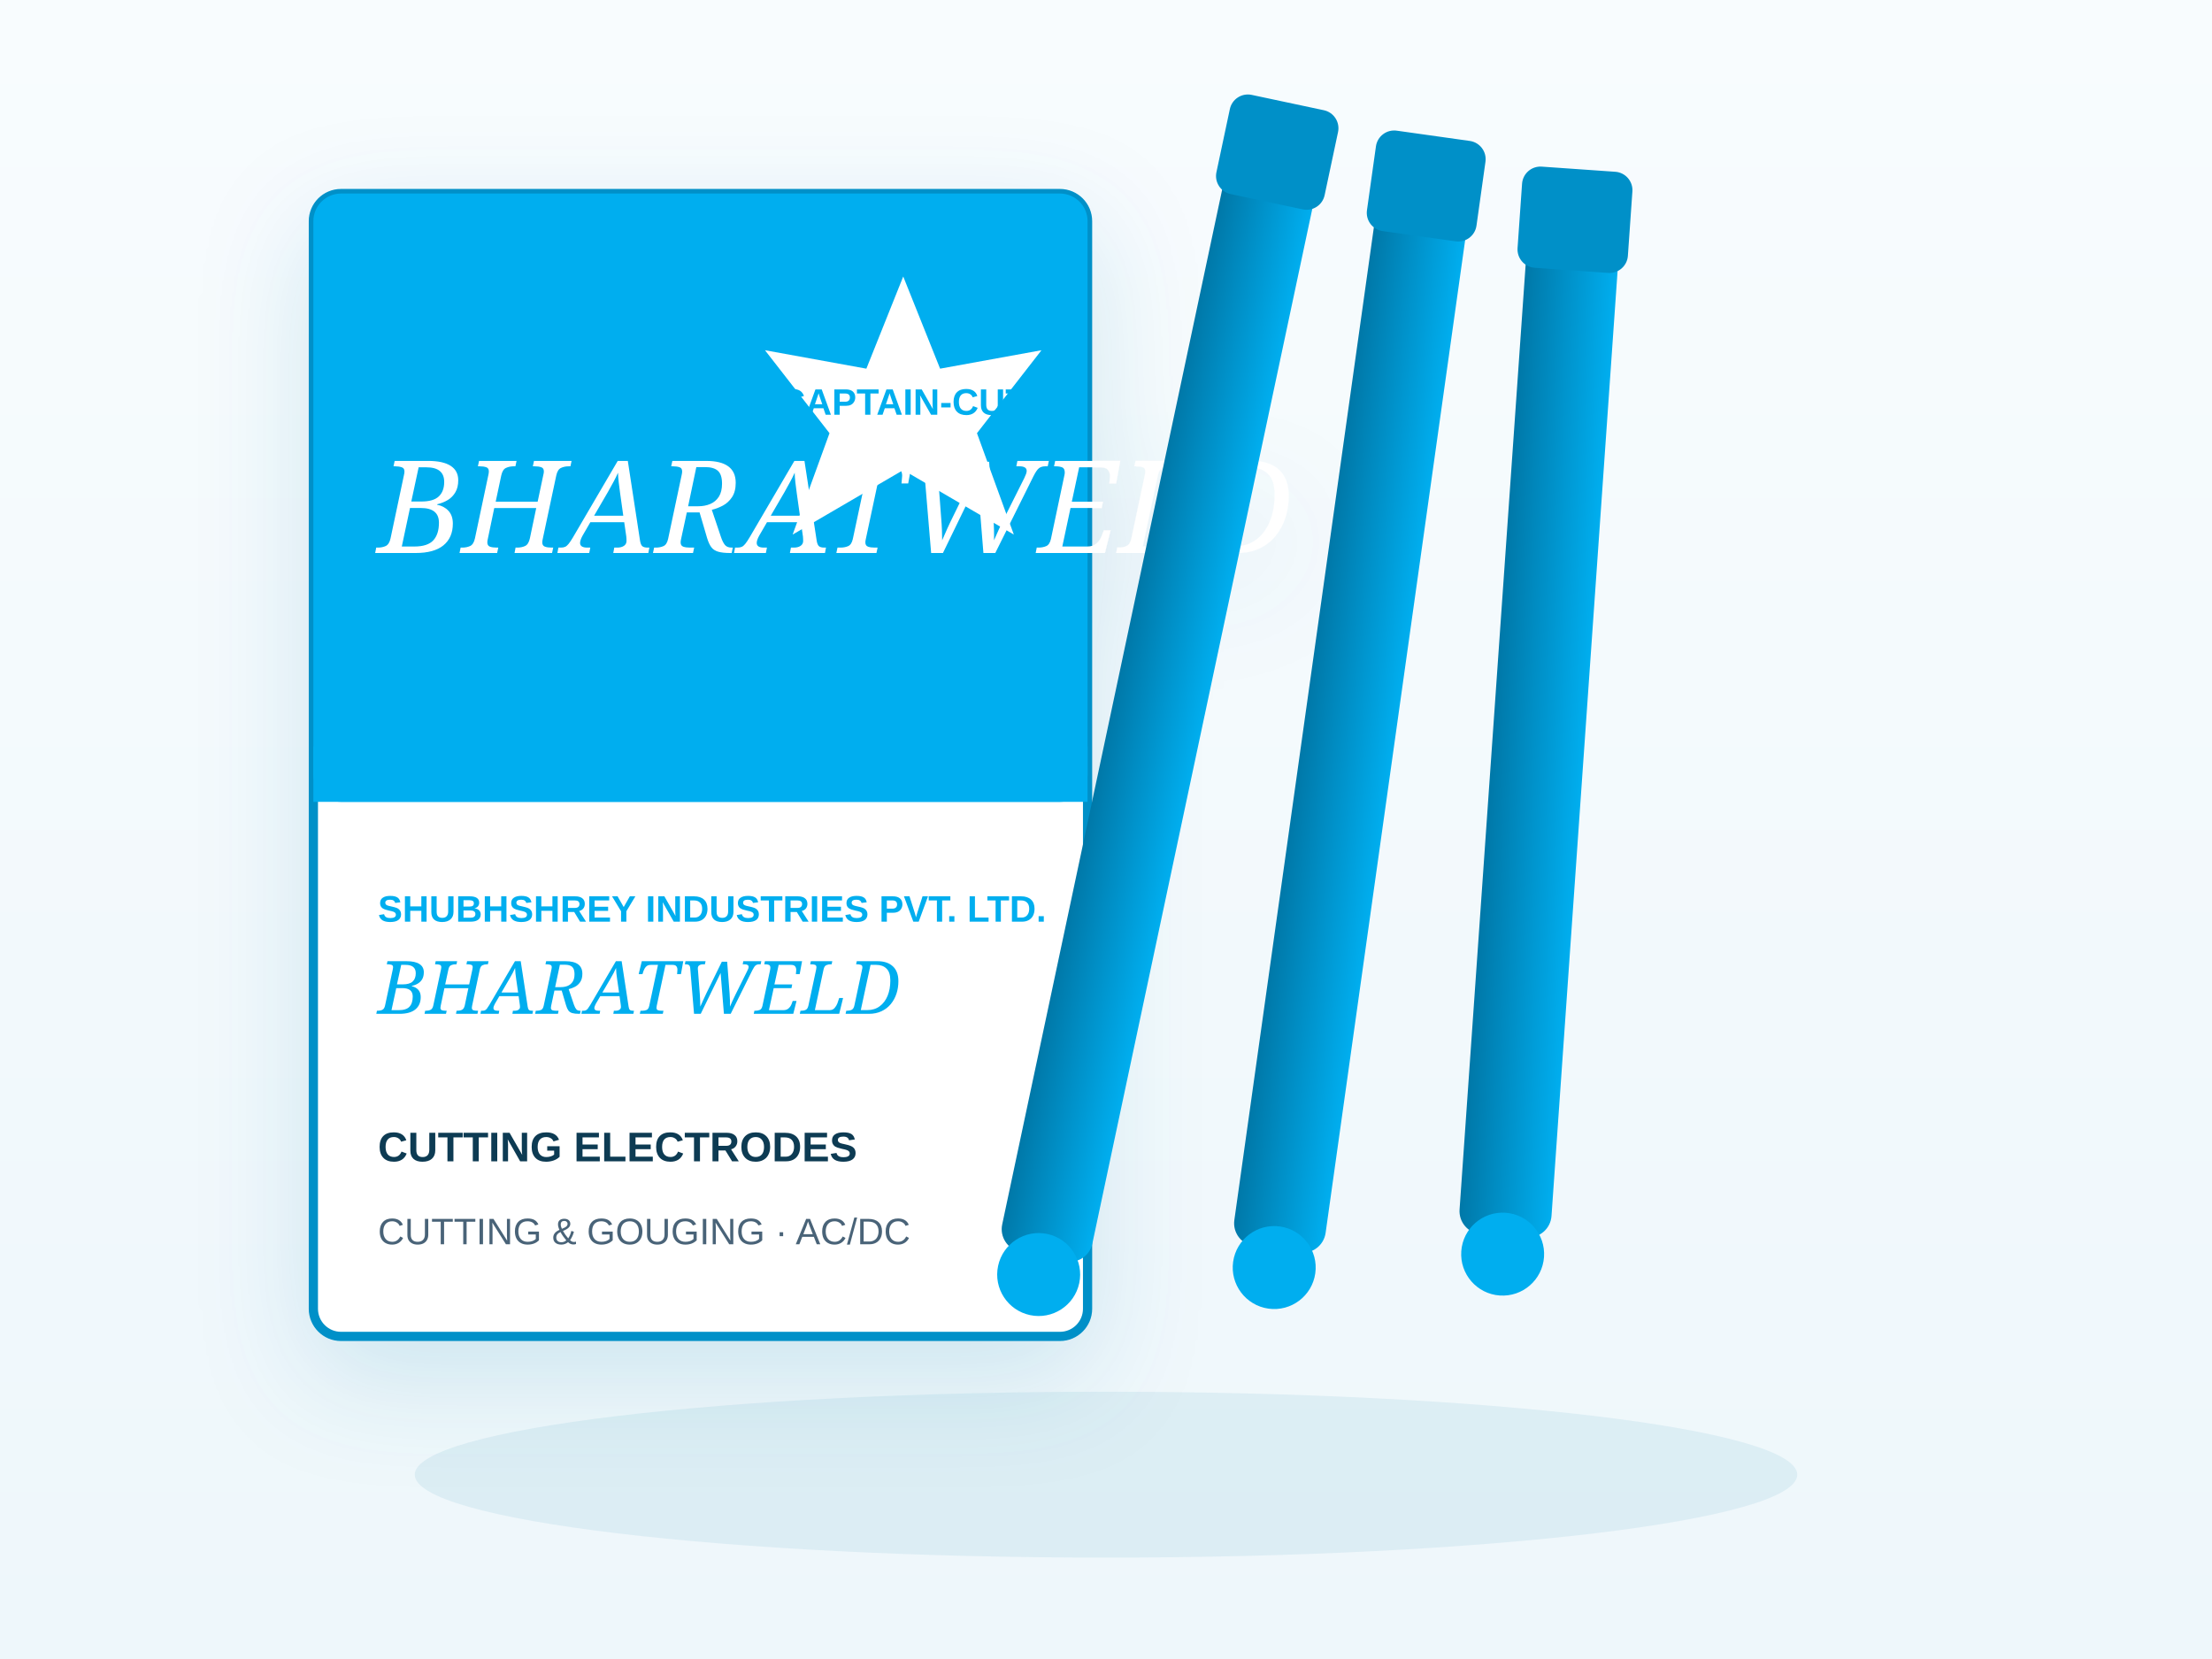
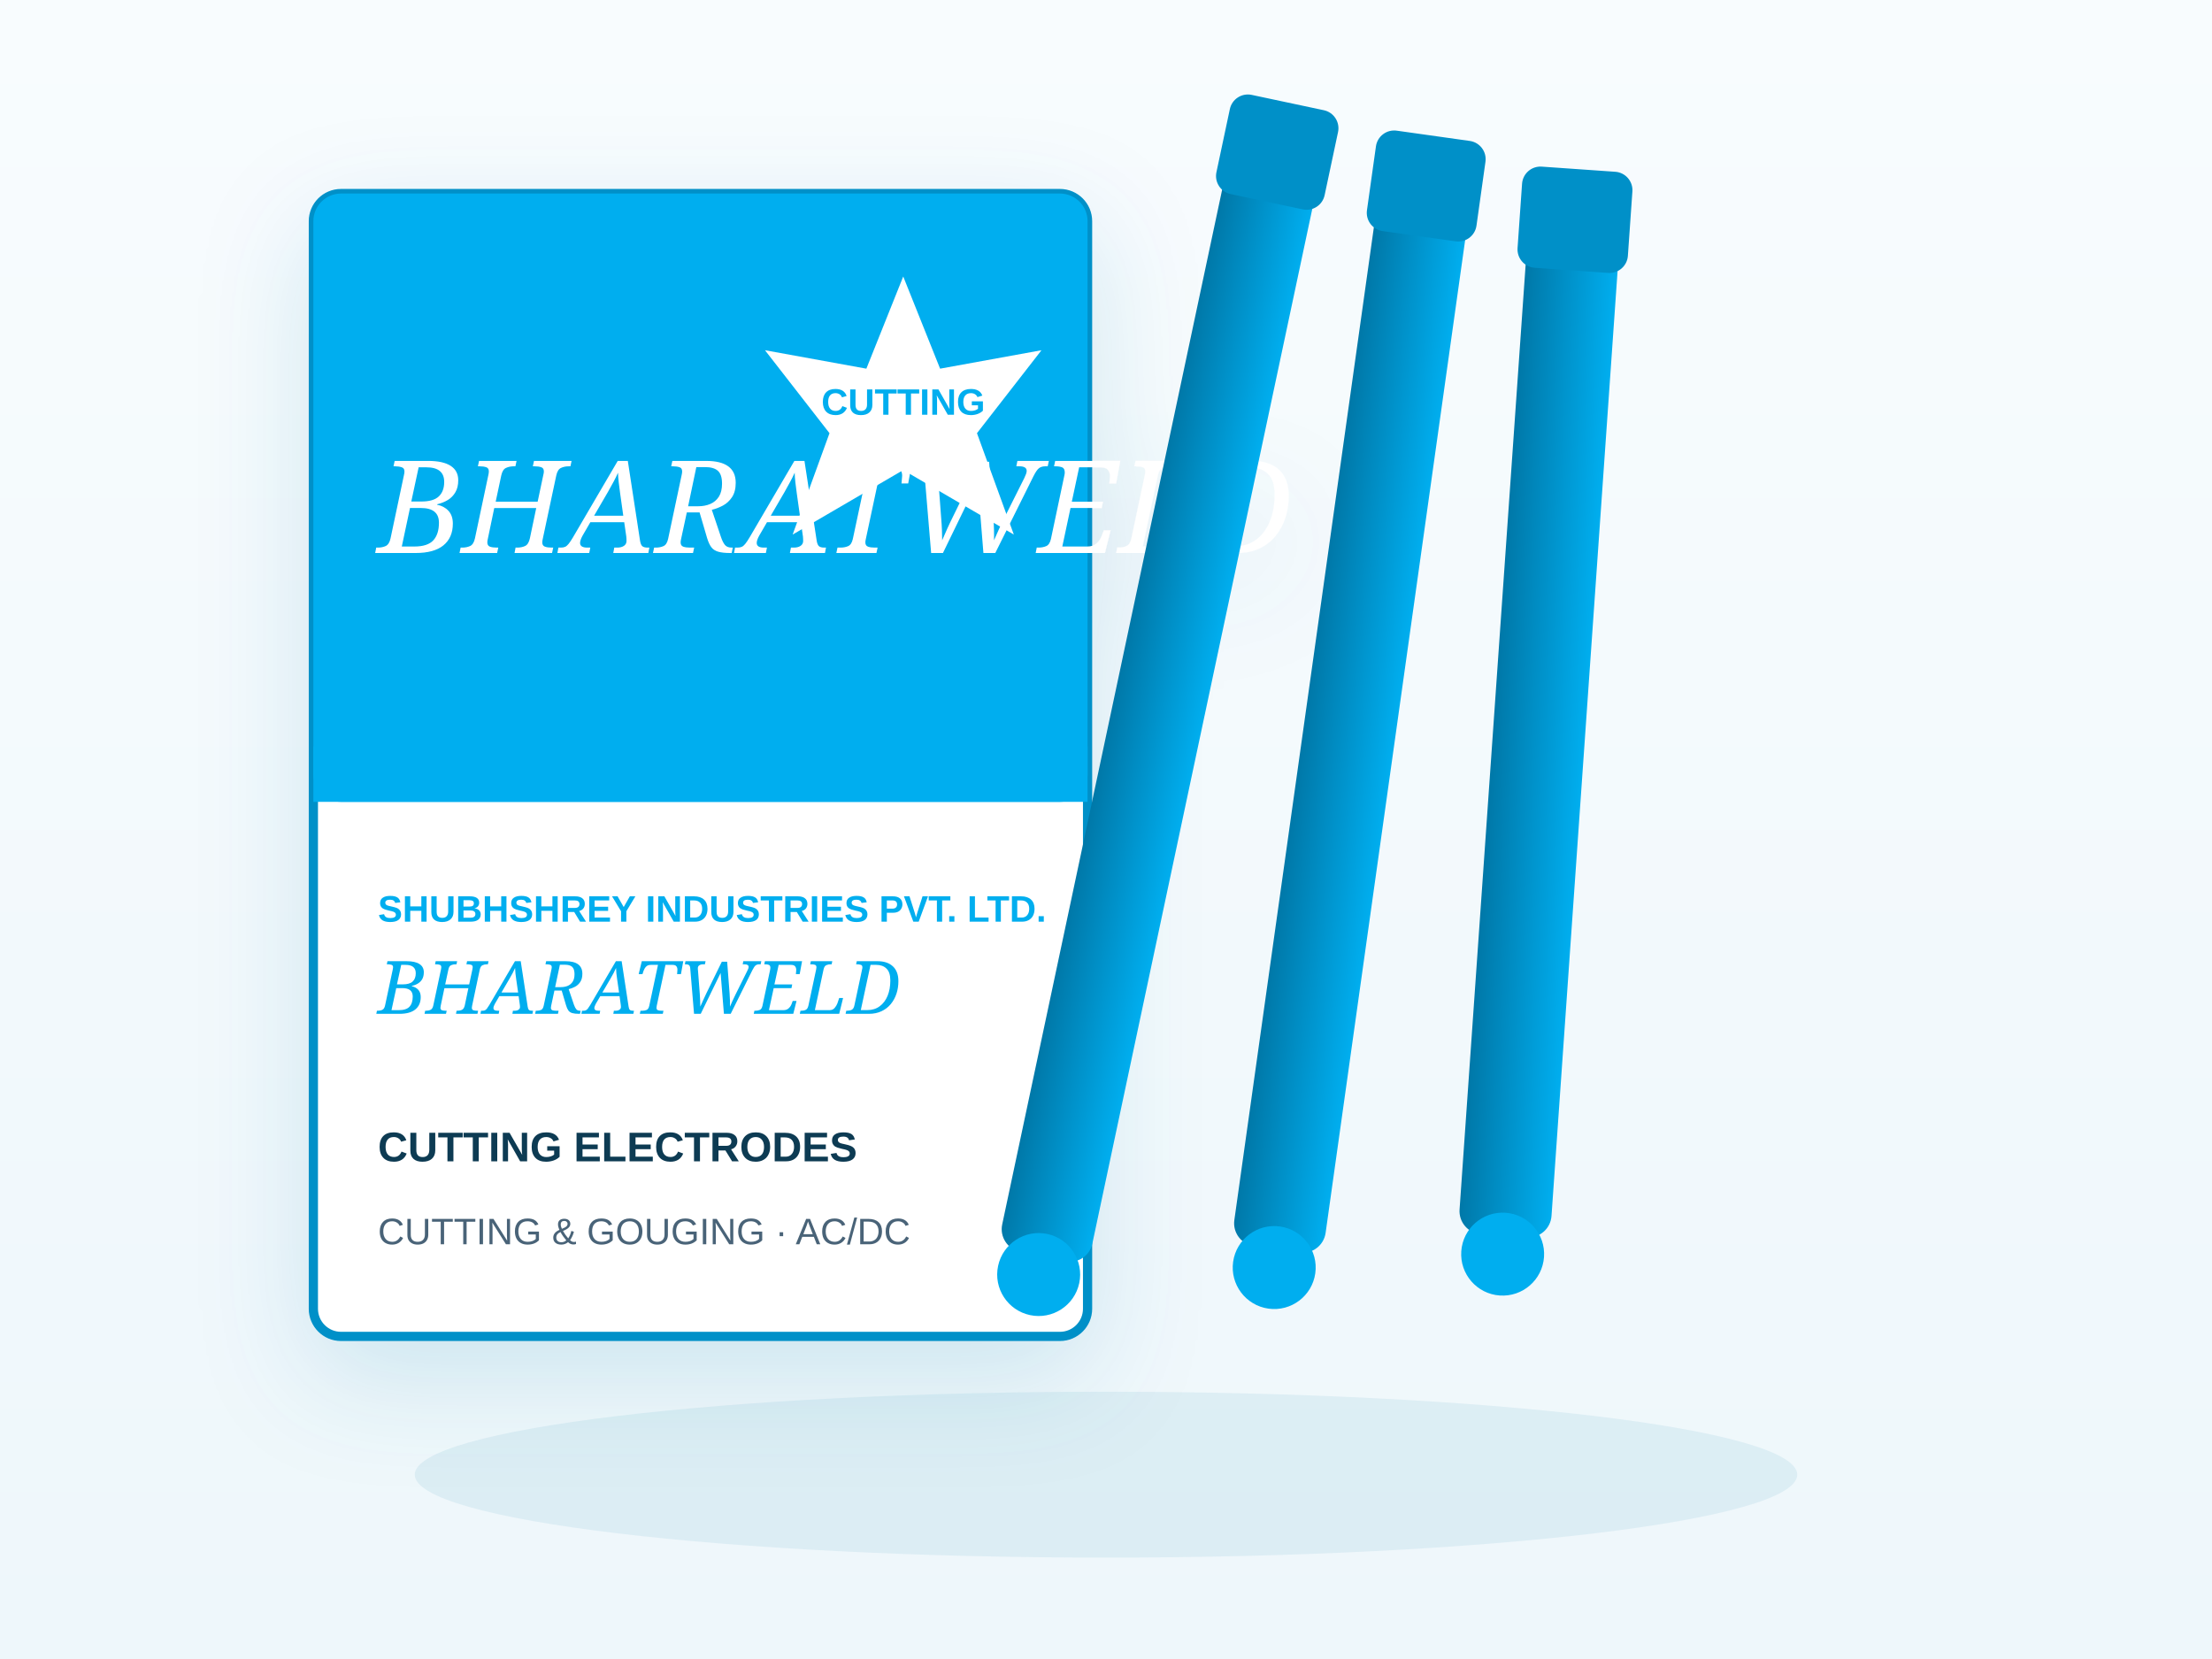
- <svg xmlns="http://www.w3.org/2000/svg" viewBox="0 0 480 360" role="img" aria-label="Bharatweld Captain-Cut cutting rods with packaging">
+ <svg xmlns="http://www.w3.org/2000/svg" viewBox="0 0 480 360" role="img" aria-label="Bharatweld cutting rods with packaging">
  <defs>
    <linearGradient id="bg" x1="0" y1="0" x2="0" y2="1">
      <stop offset="0%" stop-color="#f8fcfe" />
      <stop offset="100%" stop-color="#eef7fb" />
    </linearGradient>
    <linearGradient id="rod" x1="0" y1="0" x2="1" y2="0">
      <stop offset="0%" stop-color="#0078A8" />
      <stop offset="100%" stop-color="#00AEEF" />
    </linearGradient>
    <filter id="shadow" x="-20%" y="-20%" width="140%" height="140%">
      <feDropShadow dx="0" dy="8" stdDeviation="12" flood-color="#0078A8" flood-opacity="0.15" />
    </filter>
  </defs>
  <rect width="480" height="360" fill="url(#bg)" />
  <ellipse cx="240" cy="320" rx="150" ry="18" fill="#0078A8" opacity="0.08" />
  <g filter="url(#shadow)" transform="translate(68,42)">
    <rect x="0" y="0" width="168" height="248" rx="6" fill="#ffffff" stroke="#0090C8" stroke-width="2" />
    <rect x="0" y="0" width="168" height="132" rx="6" fill="#00AEEF" />
    <rect x="0" y="120" width="168" height="12" fill="#00AEEF" />
    <text x="14" y="78" font-family="Georgia, serif" font-size="28" font-style="italic" fill="#ffffff">BHARATWELD</text>
    <polygon points="128,18 136,38 158,34 144,52 152,74 128,60 104,74 112,52 98,34 120,38" fill="#ffffff" />
-     <text x="128" y="48" text-anchor="middle" font-family="Arial, sans-serif" font-size="8" font-weight="700" fill="#00AEEF">CAPTAIN-CUT</text>
+     <text x="128" y="48" text-anchor="middle" font-family="Arial, sans-serif" font-size="8" font-weight="700" fill="#00AEEF">CUTTING</text>
    <text x="14" y="158" font-family="Arial, sans-serif" font-size="8" font-weight="700" fill="#00AEEF">SHUBHSHREY INDUSTRIES PVT. LTD.</text>
    <text x="14" y="178" font-family="Georgia, serif" font-size="16" font-style="italic" fill="#00AEEF">BHARATWELD</text>
    <text x="14" y="210" font-family="Arial, sans-serif" font-size="9" font-weight="600" fill="#0D3A52">CUTTING ELECTRODES</text>
    <text x="14" y="228" font-family="Arial, sans-serif" font-size="8" fill="#4A6478">CUTTING &amp; GOUGING · AC/DC</text>
  </g>
  <g transform="translate(268,28) rotate(12)">
    <rect x="0" y="0" width="20" height="248" rx="5" fill="url(#rod)" />
    <rect x="-2" y="-8" width="24" height="22" rx="4" fill="#0090C8" />
    <circle cx="10" cy="252" r="9" fill="#00AEEF" />
  </g>
  <g transform="translate(300,36) rotate(8)">
    <rect x="0" y="0" width="20" height="236" rx="5" fill="url(#rod)" />
    <rect x="-2" y="-8" width="24" height="22" rx="4" fill="#0090C8" />
    <circle cx="10" cy="240" r="9" fill="#00AEEF" />
  </g>
  <g transform="translate(332,44) rotate(4)">
    <rect x="0" y="0" width="20" height="224" rx="5" fill="url(#rod)" />
    <rect x="-2" y="-8" width="24" height="22" rx="4" fill="#0090C8" />
    <circle cx="10" cy="228" r="9" fill="#00AEEF" />
  </g>
</svg>
